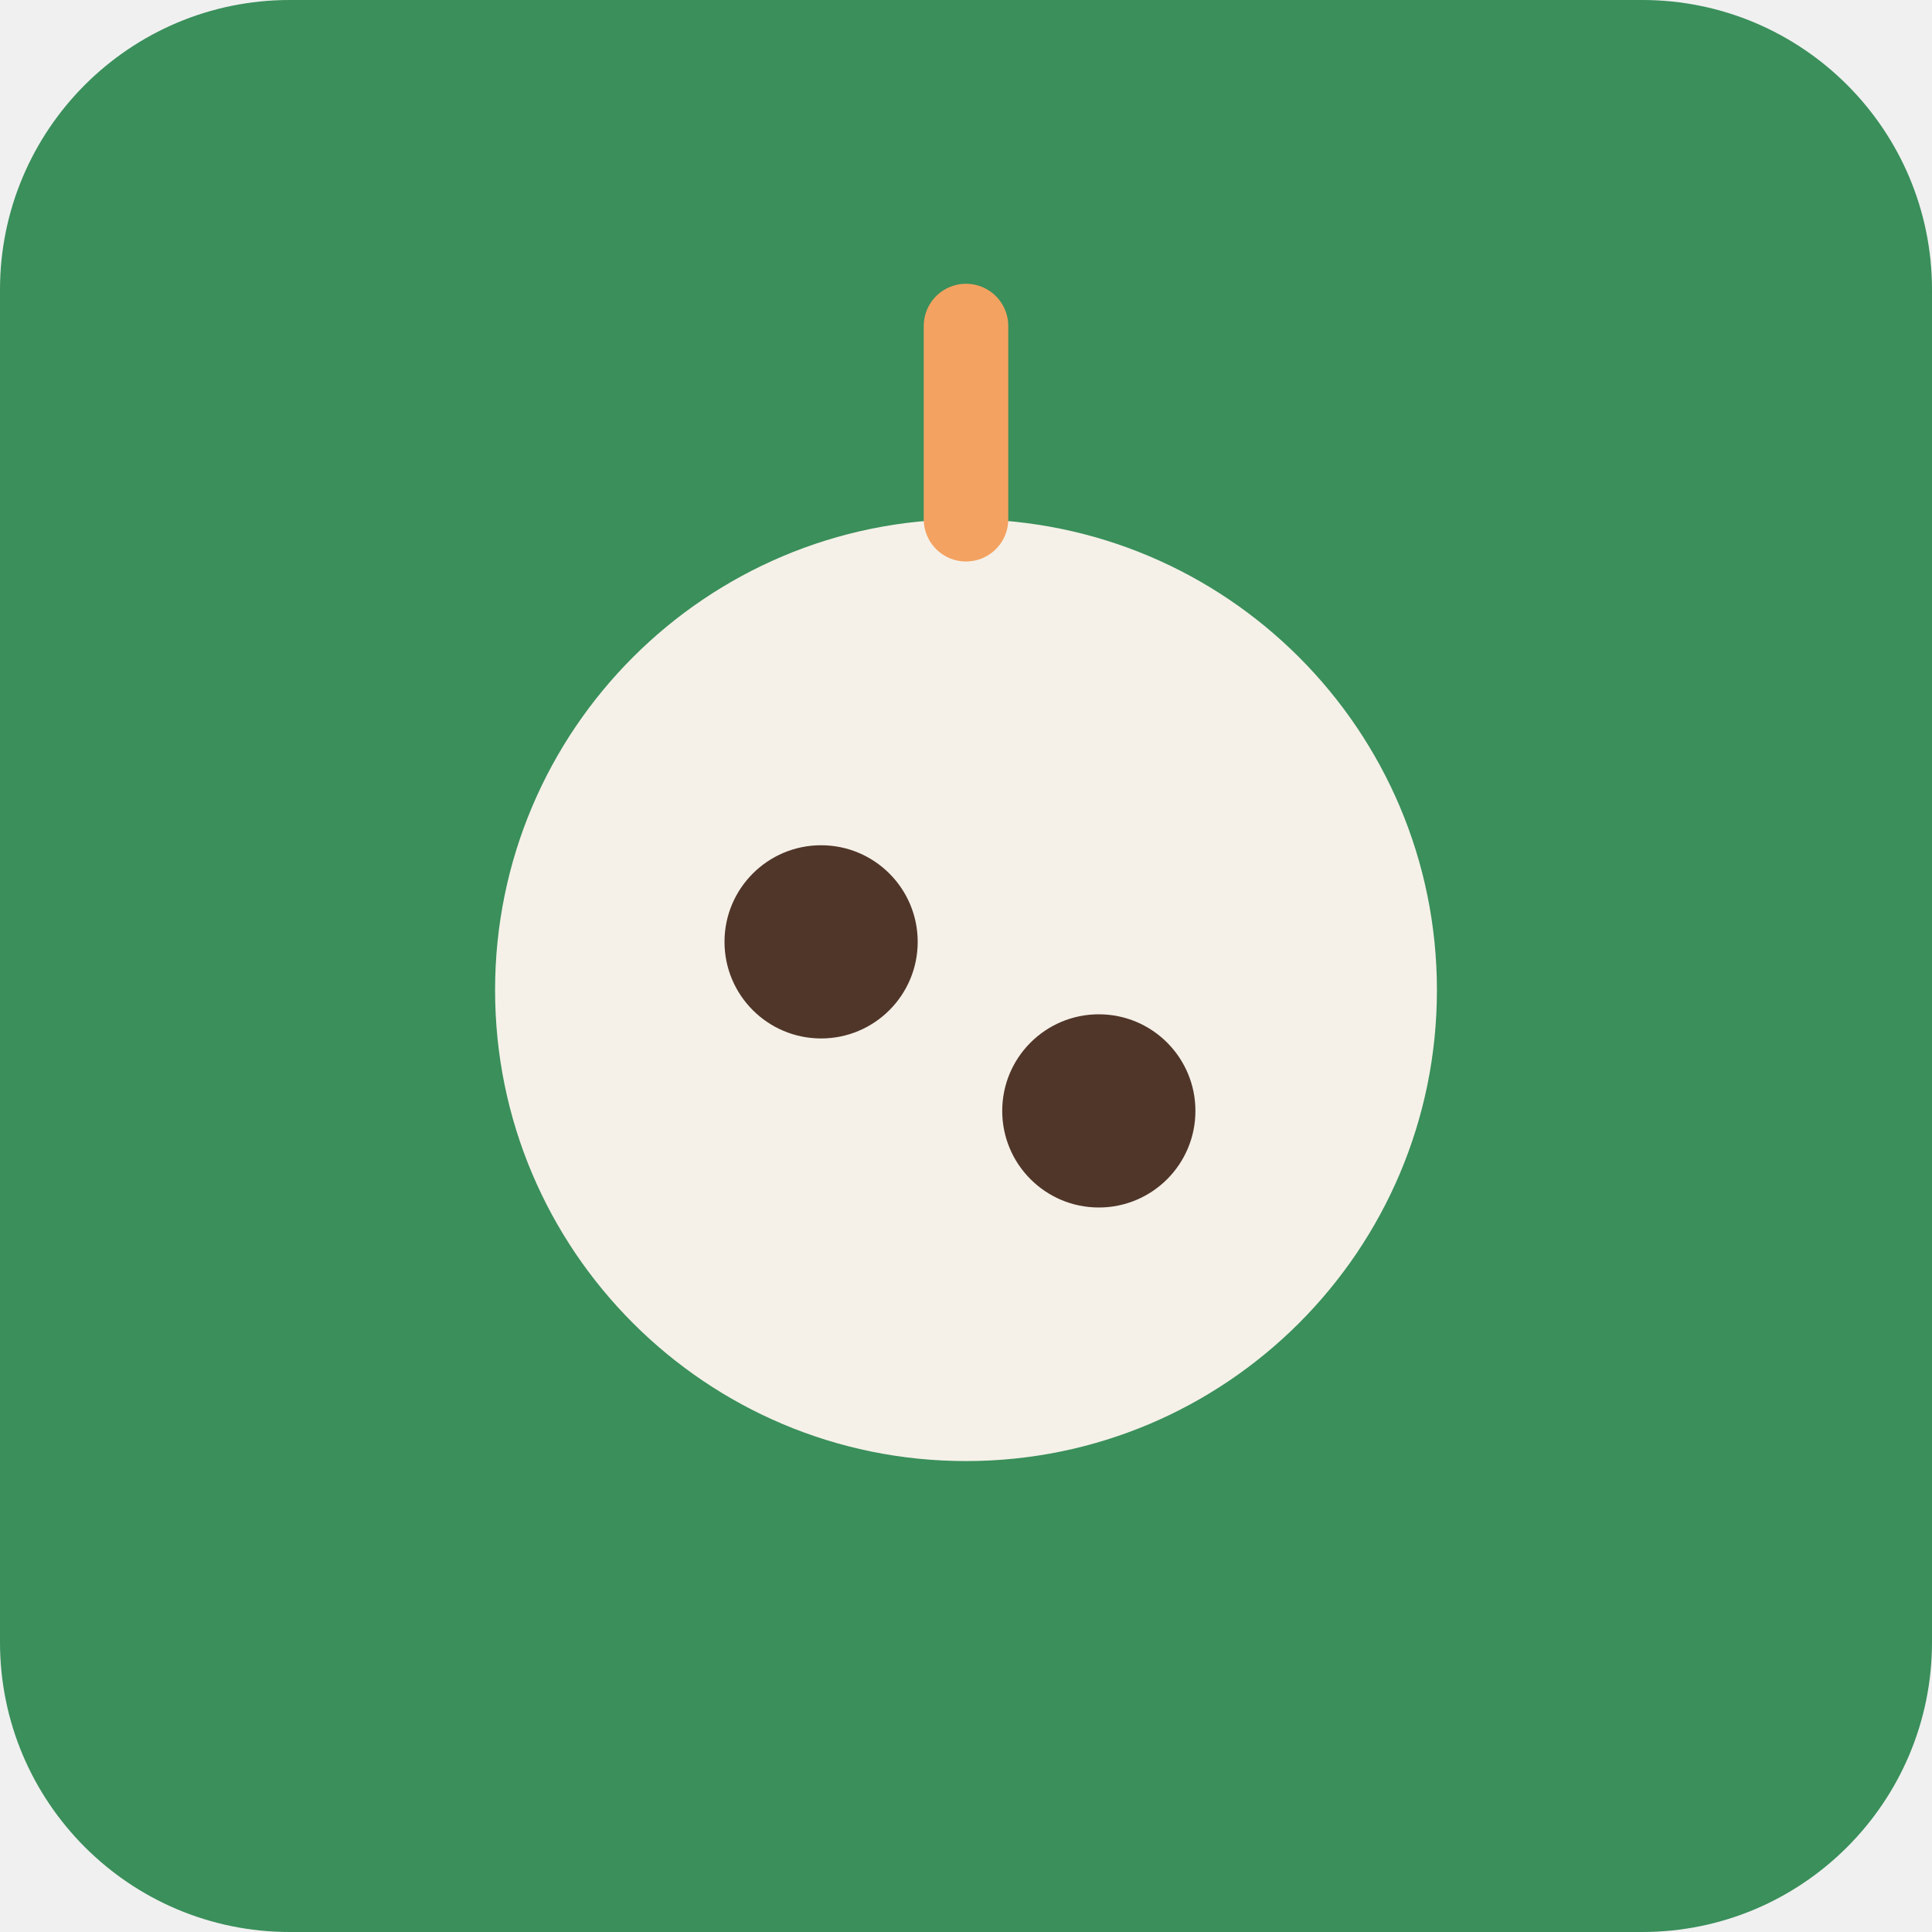
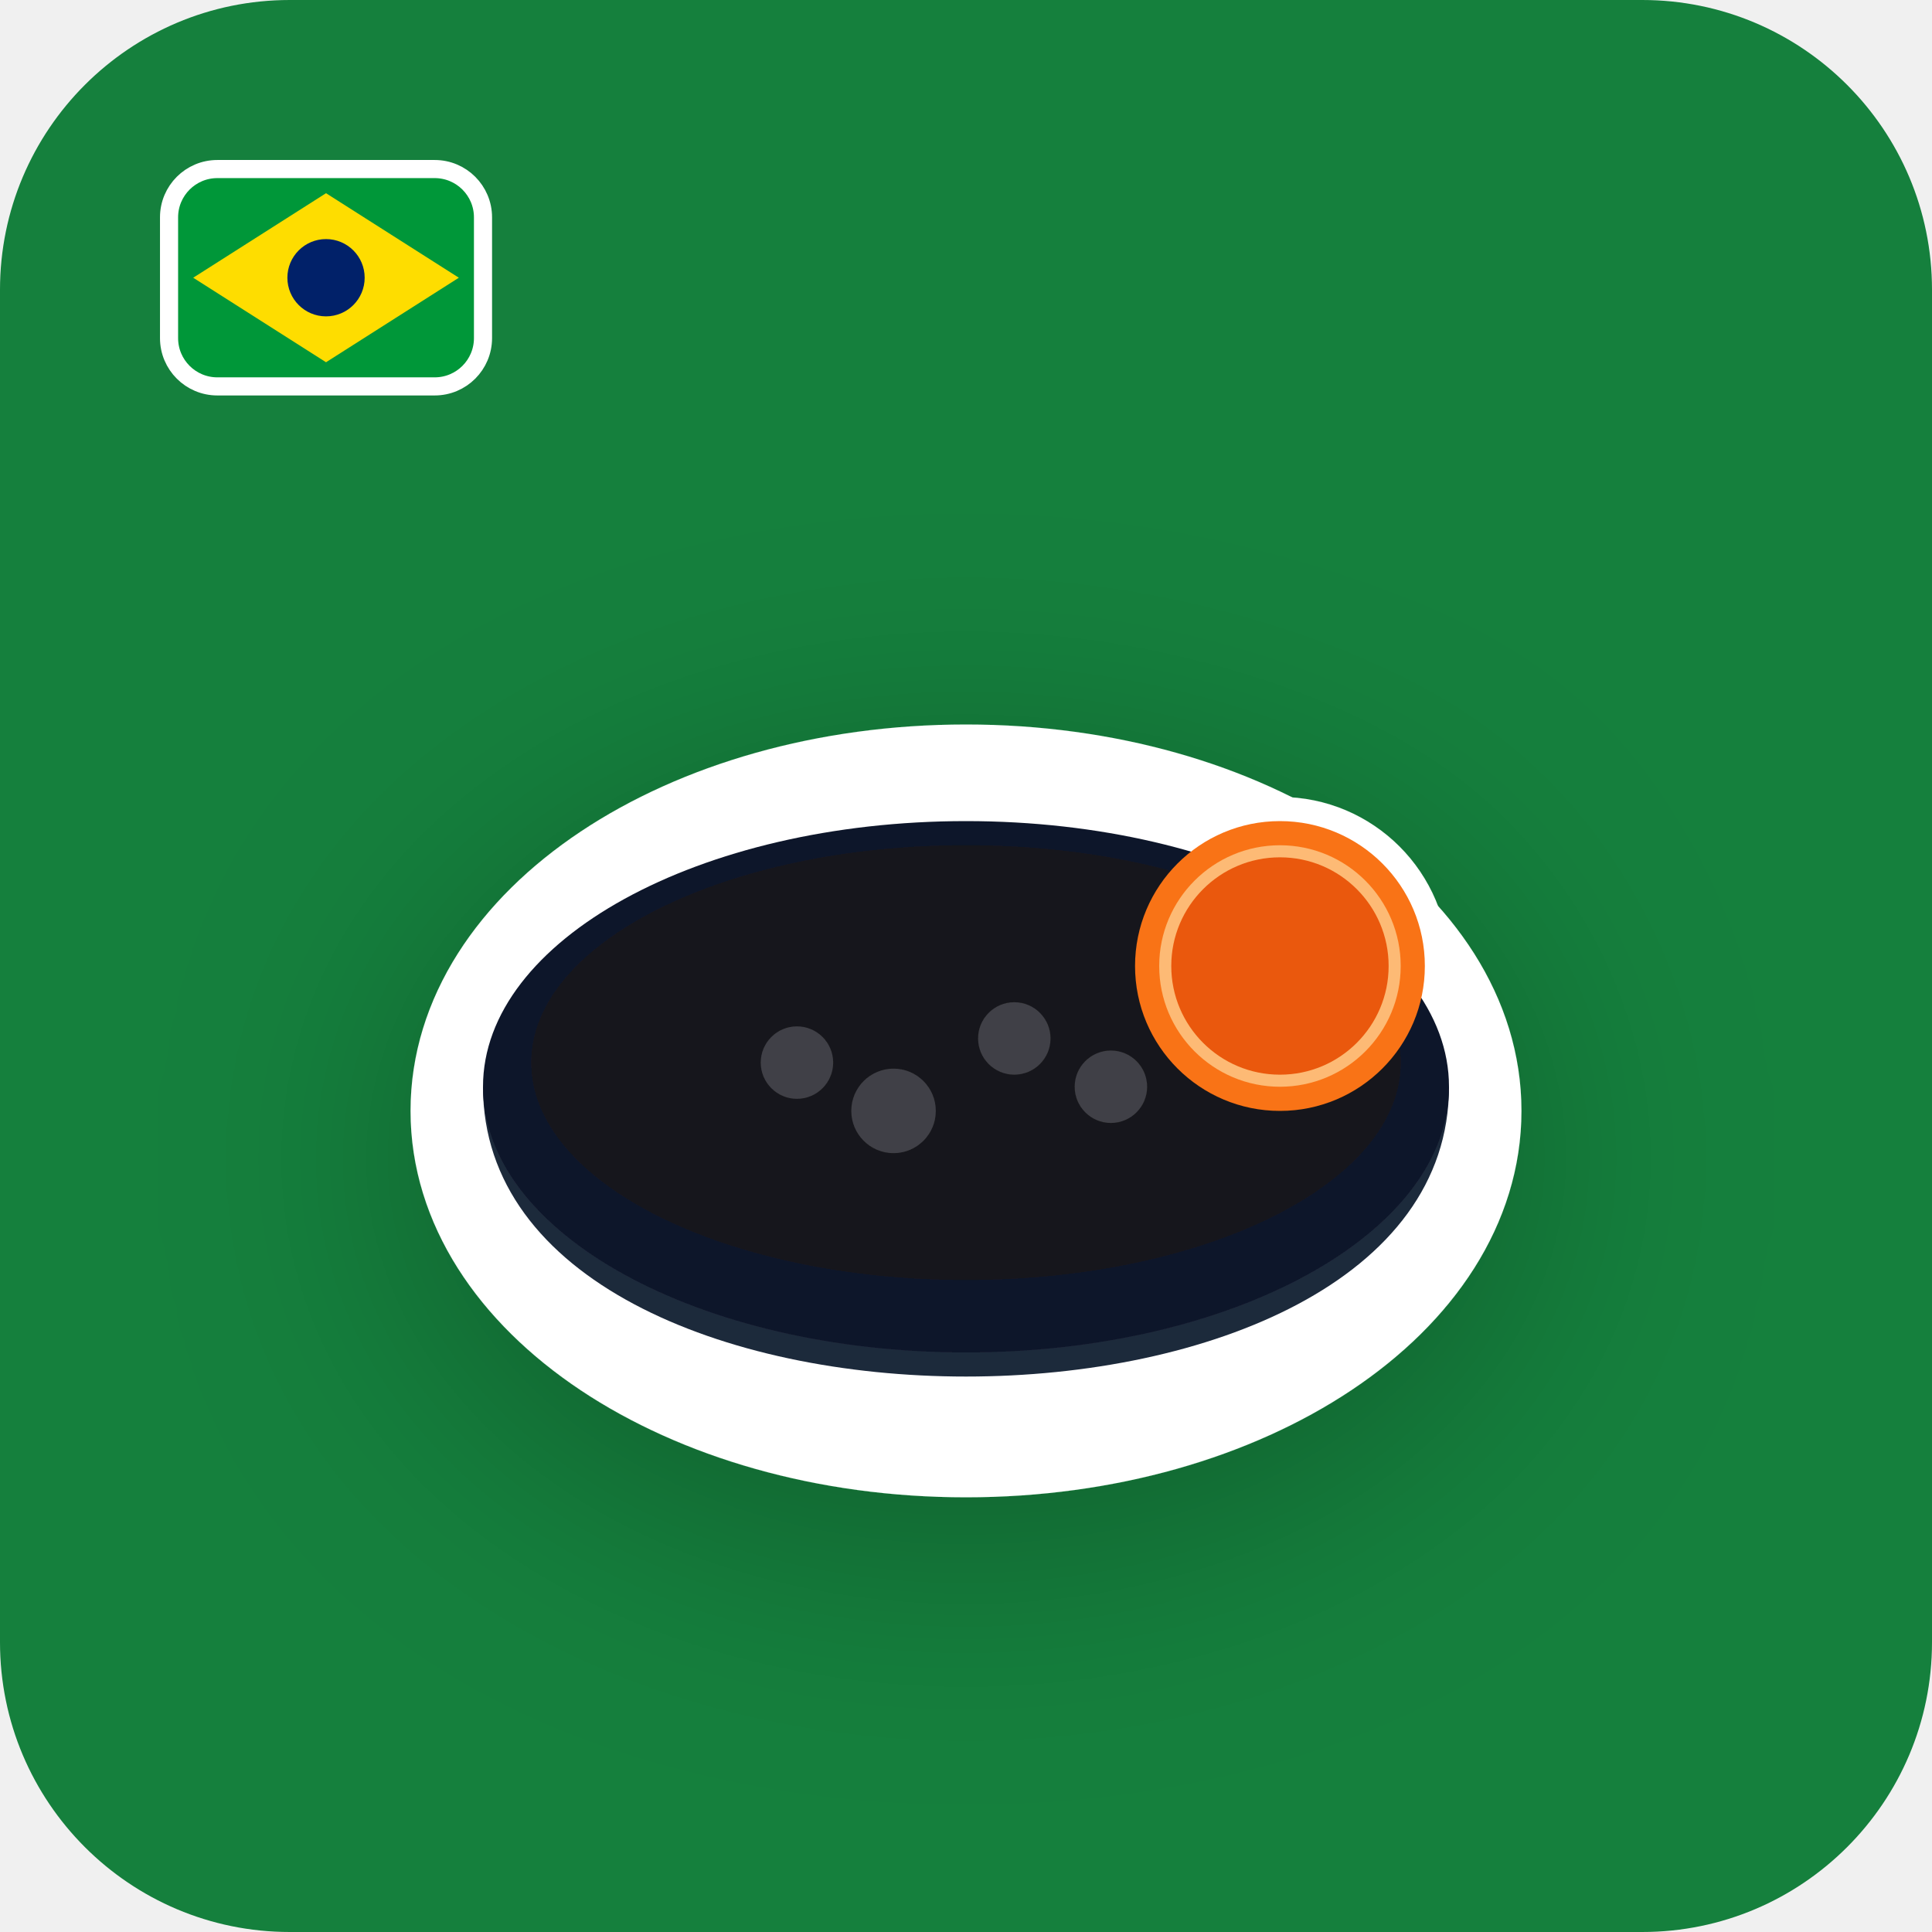
<svg xmlns="http://www.w3.org/2000/svg" viewBox="0 0 160 160" role="img" data-cuisine="brasilena">
-   <rect width="160" height="160" rx="24" fill="#3A8F5B" />
-   <circle cx="80" cy="82" r="39" fill="#F5F1E8" />
-   <circle cx="68" cy="78" r="8" fill="#503629" />
-   <circle cx="91" cy="92" r="8" fill="#503629" />
-   <path d="M80 43v-16" stroke="#F4A261" stroke-width="7" stroke-linecap="round" />
+   <defs>
+     <clipPath id="flag-clip-br">
+       <rect width="26" height="18" rx="4" />
+     </clipPath>
+   </defs>
+   <rect width="160" height="160" rx="24" fill="#15803D" />
+   <g filter="drop-shadow(0 4px 10px rgba(0,0,0,0.25))">
+     <ellipse cx="80" cy="92" rx="42" ry="28" fill="#FFFFFF" stroke="#FFFFFF" stroke-width="8" />
+     <circle cx="106" cy="80" r="14" fill="#FFFFFF" />
+     <path d="M40 90 C40 122 120 122 120 90 Z" fill="#1E293B" />
+     <ellipse cx="80" cy="90" rx="40" ry="22" fill="#0F172A" />
+     <ellipse cx="80" cy="88" rx="36" ry="18" fill="#18181B" />
+     <circle cx="66" cy="88" r="3" fill="#3F3F46" />
+     <circle cx="74" cy="92" r="3.5" fill="#3F3F46" />
+     <circle cx="84" cy="86" r="3" fill="#3F3F46" />
+     <circle cx="92" cy="90" r="3" fill="#3F3F46" />
+     <circle cx="106" cy="80" r="12" fill="#F97316" />
+     <circle cx="106" cy="80" r="10" fill="#FDBA74" />
+     <circle cx="106" cy="80" r="9" fill="#EA580C" />
+   </g>
+   <g class="flag-badge" transform="translate(14,14)">
+     <rect width="26" height="18" rx="4" fill="#0F172A" opacity="0.6" />
+     <g clip-path="url(#flag-clip-br)">
+       <rect width="26" height="18" fill="#009739" />
+       <polygon points="13,2 24,9 13,16 2,9" fill="#FEDD00" />
+       <circle cx="13" cy="9" r="3.2" fill="#012169" />
+     </g>
+     <rect width="26" height="18" rx="4" fill="none" stroke="#FFFFFF" stroke-width="1.5" />
+   </g>
</svg>
